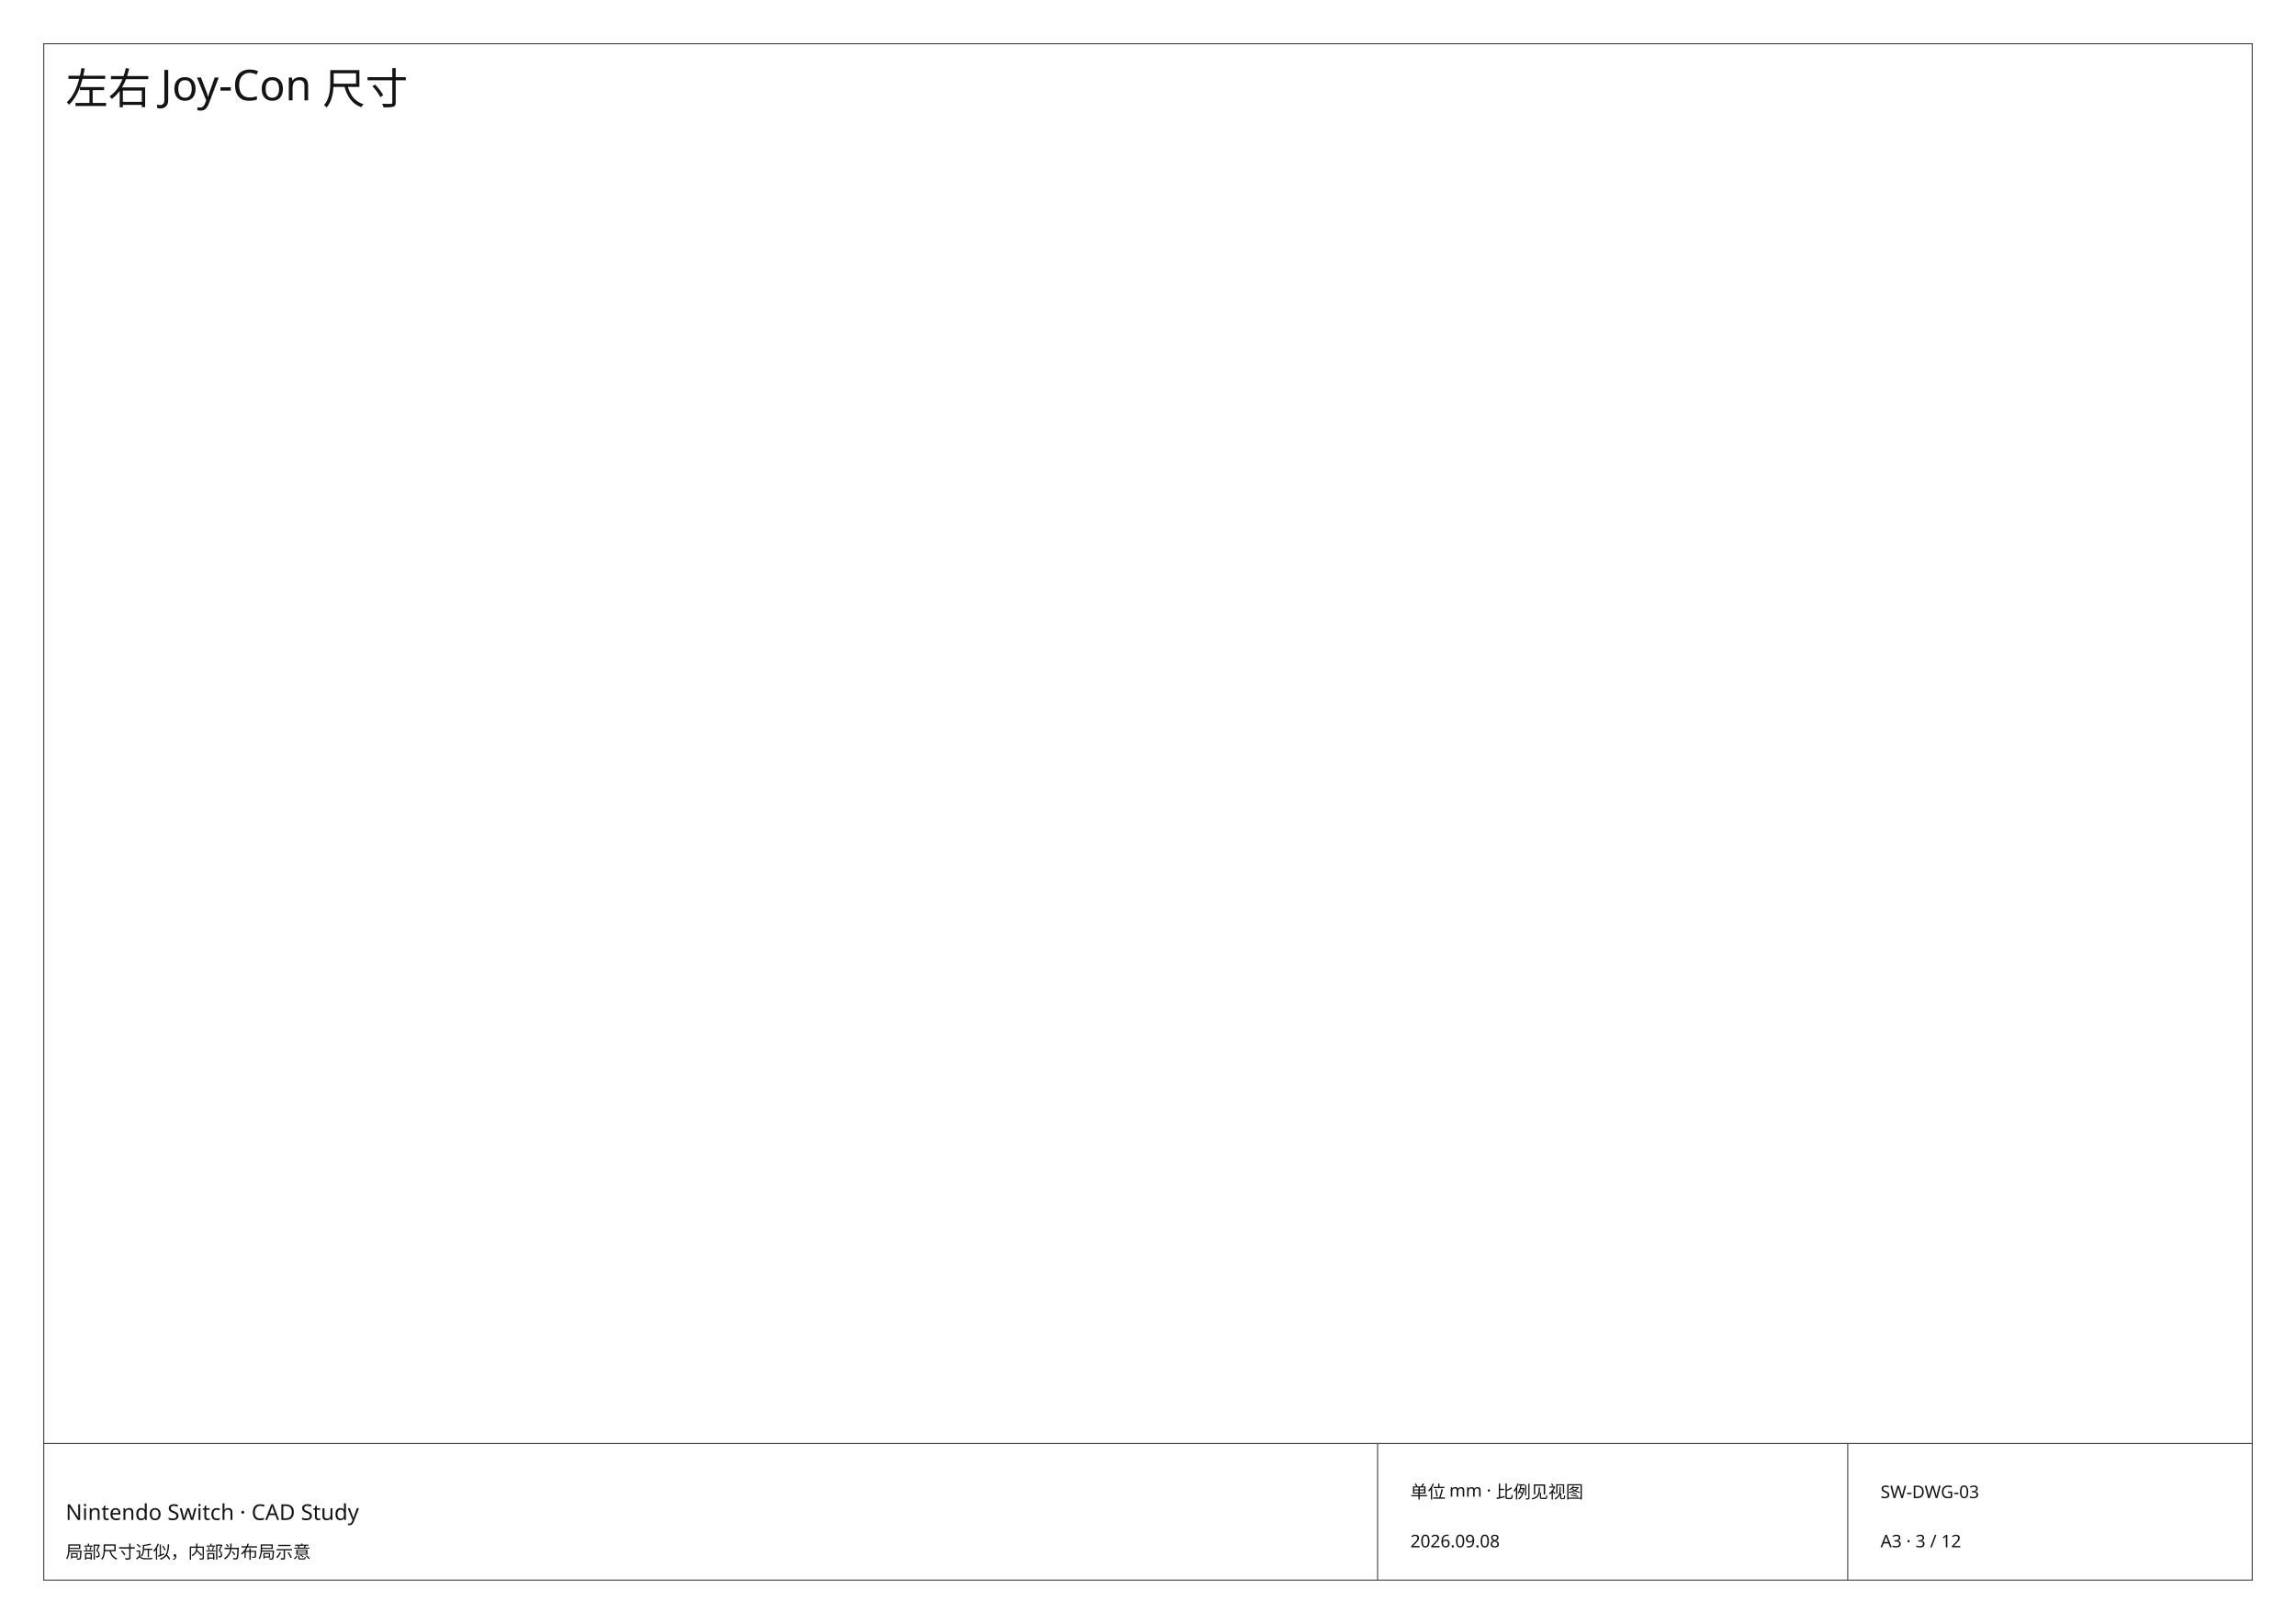
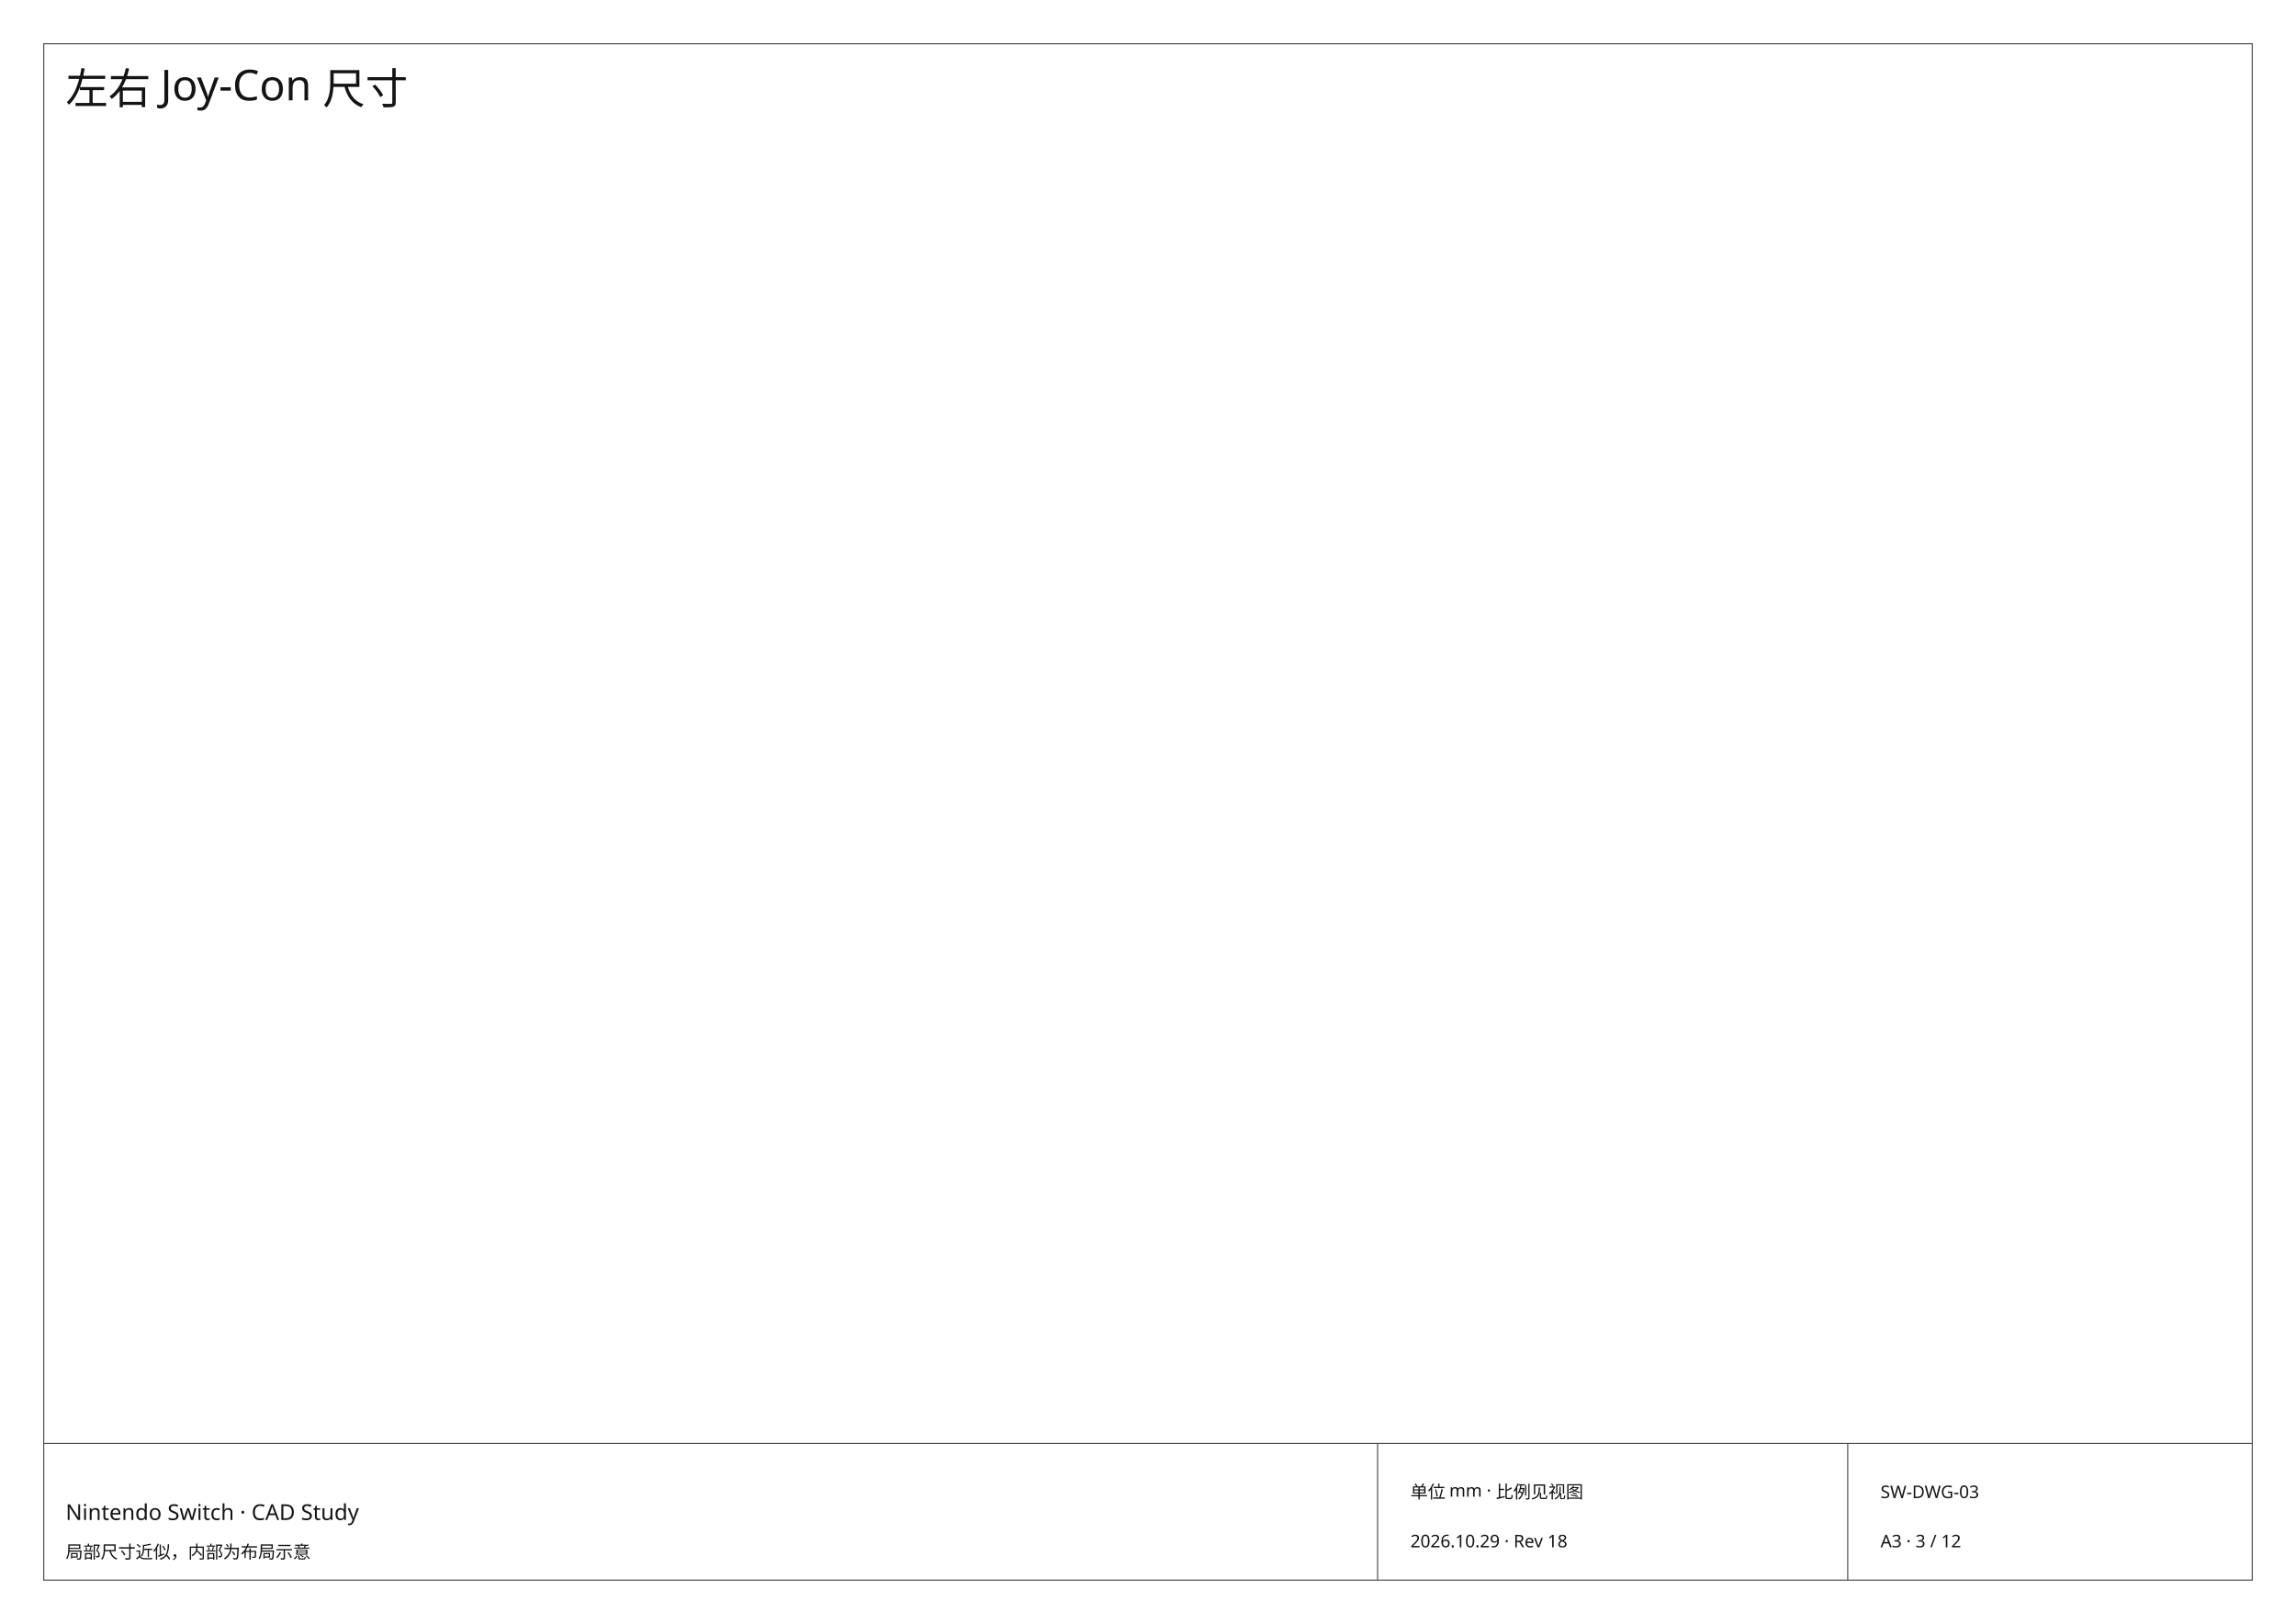
<svg xmlns="http://www.w3.org/2000/svg" width="420mm" height="297mm" viewBox="0 0 420 297">
  <g fill="none" stroke="#504e49" stroke-width=".2">
    <rect x="8" y="8" width="404" height="281" />
    <path d="M 8 264 H 412 M 252 264 V 289 M 338 264 V 289" />
  </g>
  <g font-family="TsangerJinKai02" fill="#141413">
    <text x="12" y="19" font-size="7.8">左右 Joy-Con 尺寸</text>
    <text x="12" y="278" font-size="4.0">Nintendo Switch · CAD Study</text>
    <text x="12" y="285" font-size="3.2">局部尺寸近似，内部为布局示意</text>
    <text x="258" y="274" font-size="3.2">单位 mm · 比例见视图</text>
-     <text x="258" y="283" font-size="3.2">2026.09.08</text>
+     <text x="258" y="283" font-size="3.2">2026.10.29 · Rev 18</text>
    <text x="344" y="274" font-size="3.2">SW-DWG-03</text>
    <text x="344" y="283" font-size="3.2">A3 · 3 / 12</text>
  </g>
</svg>
